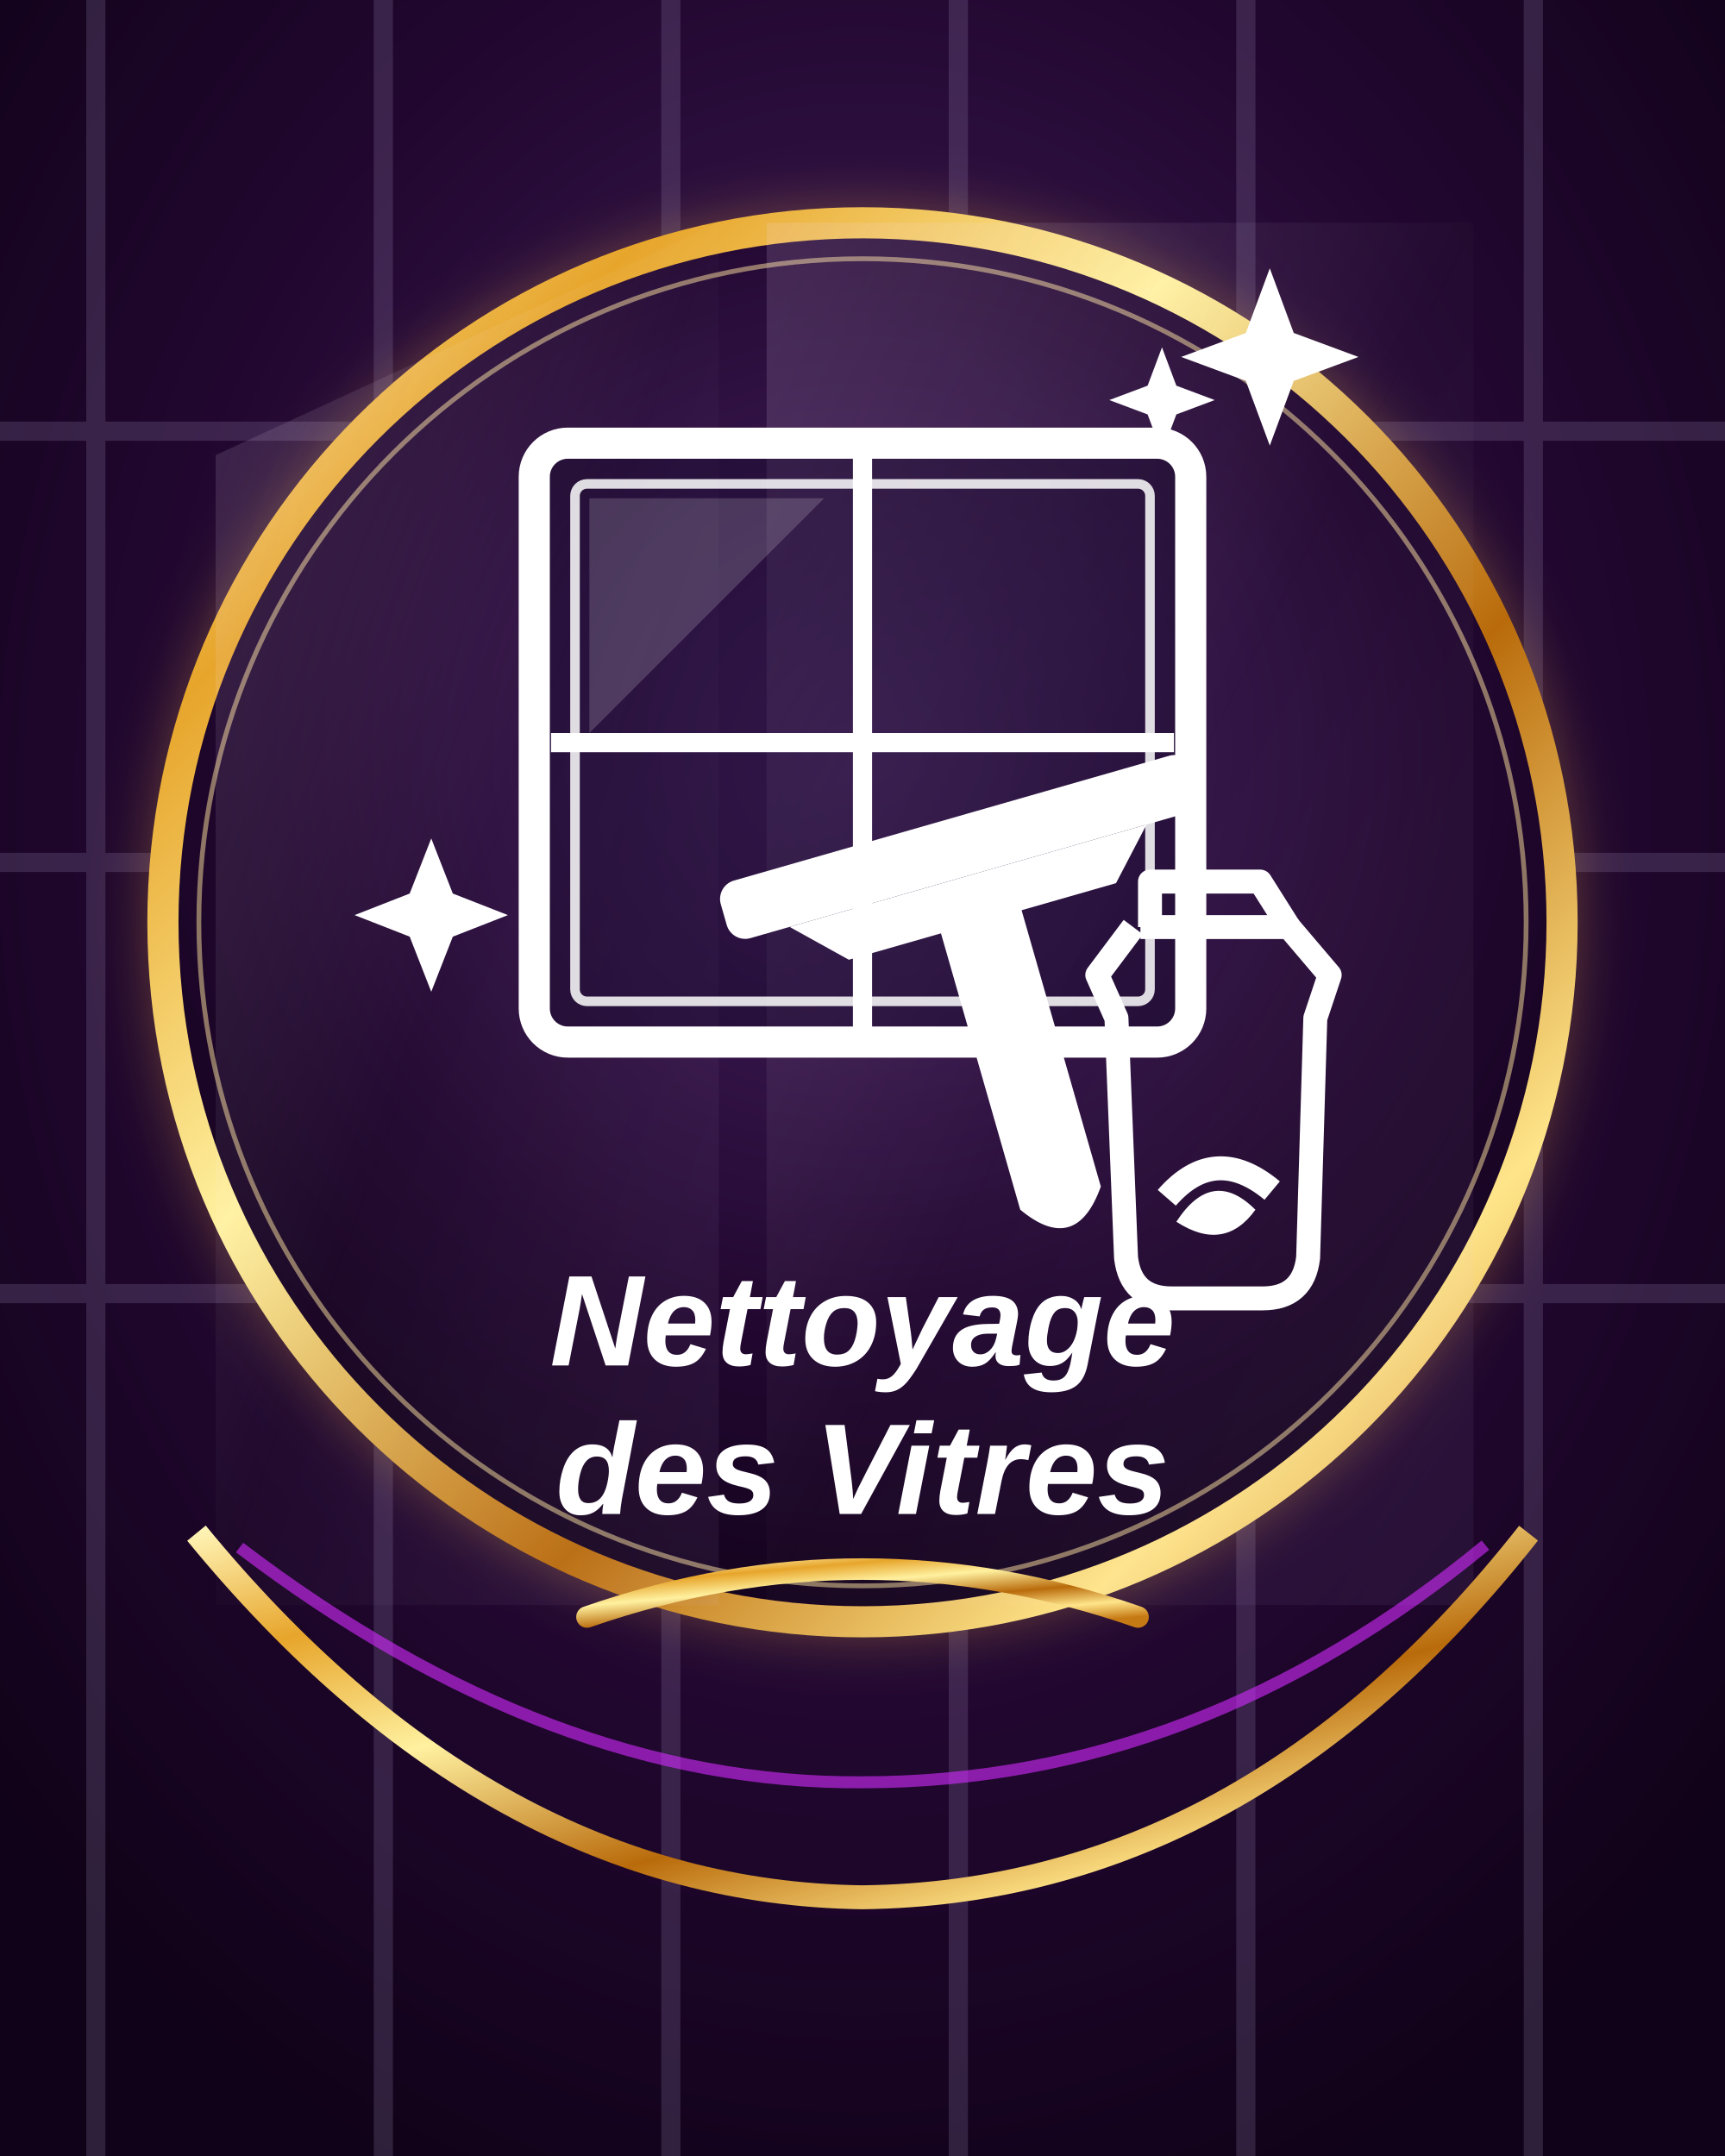
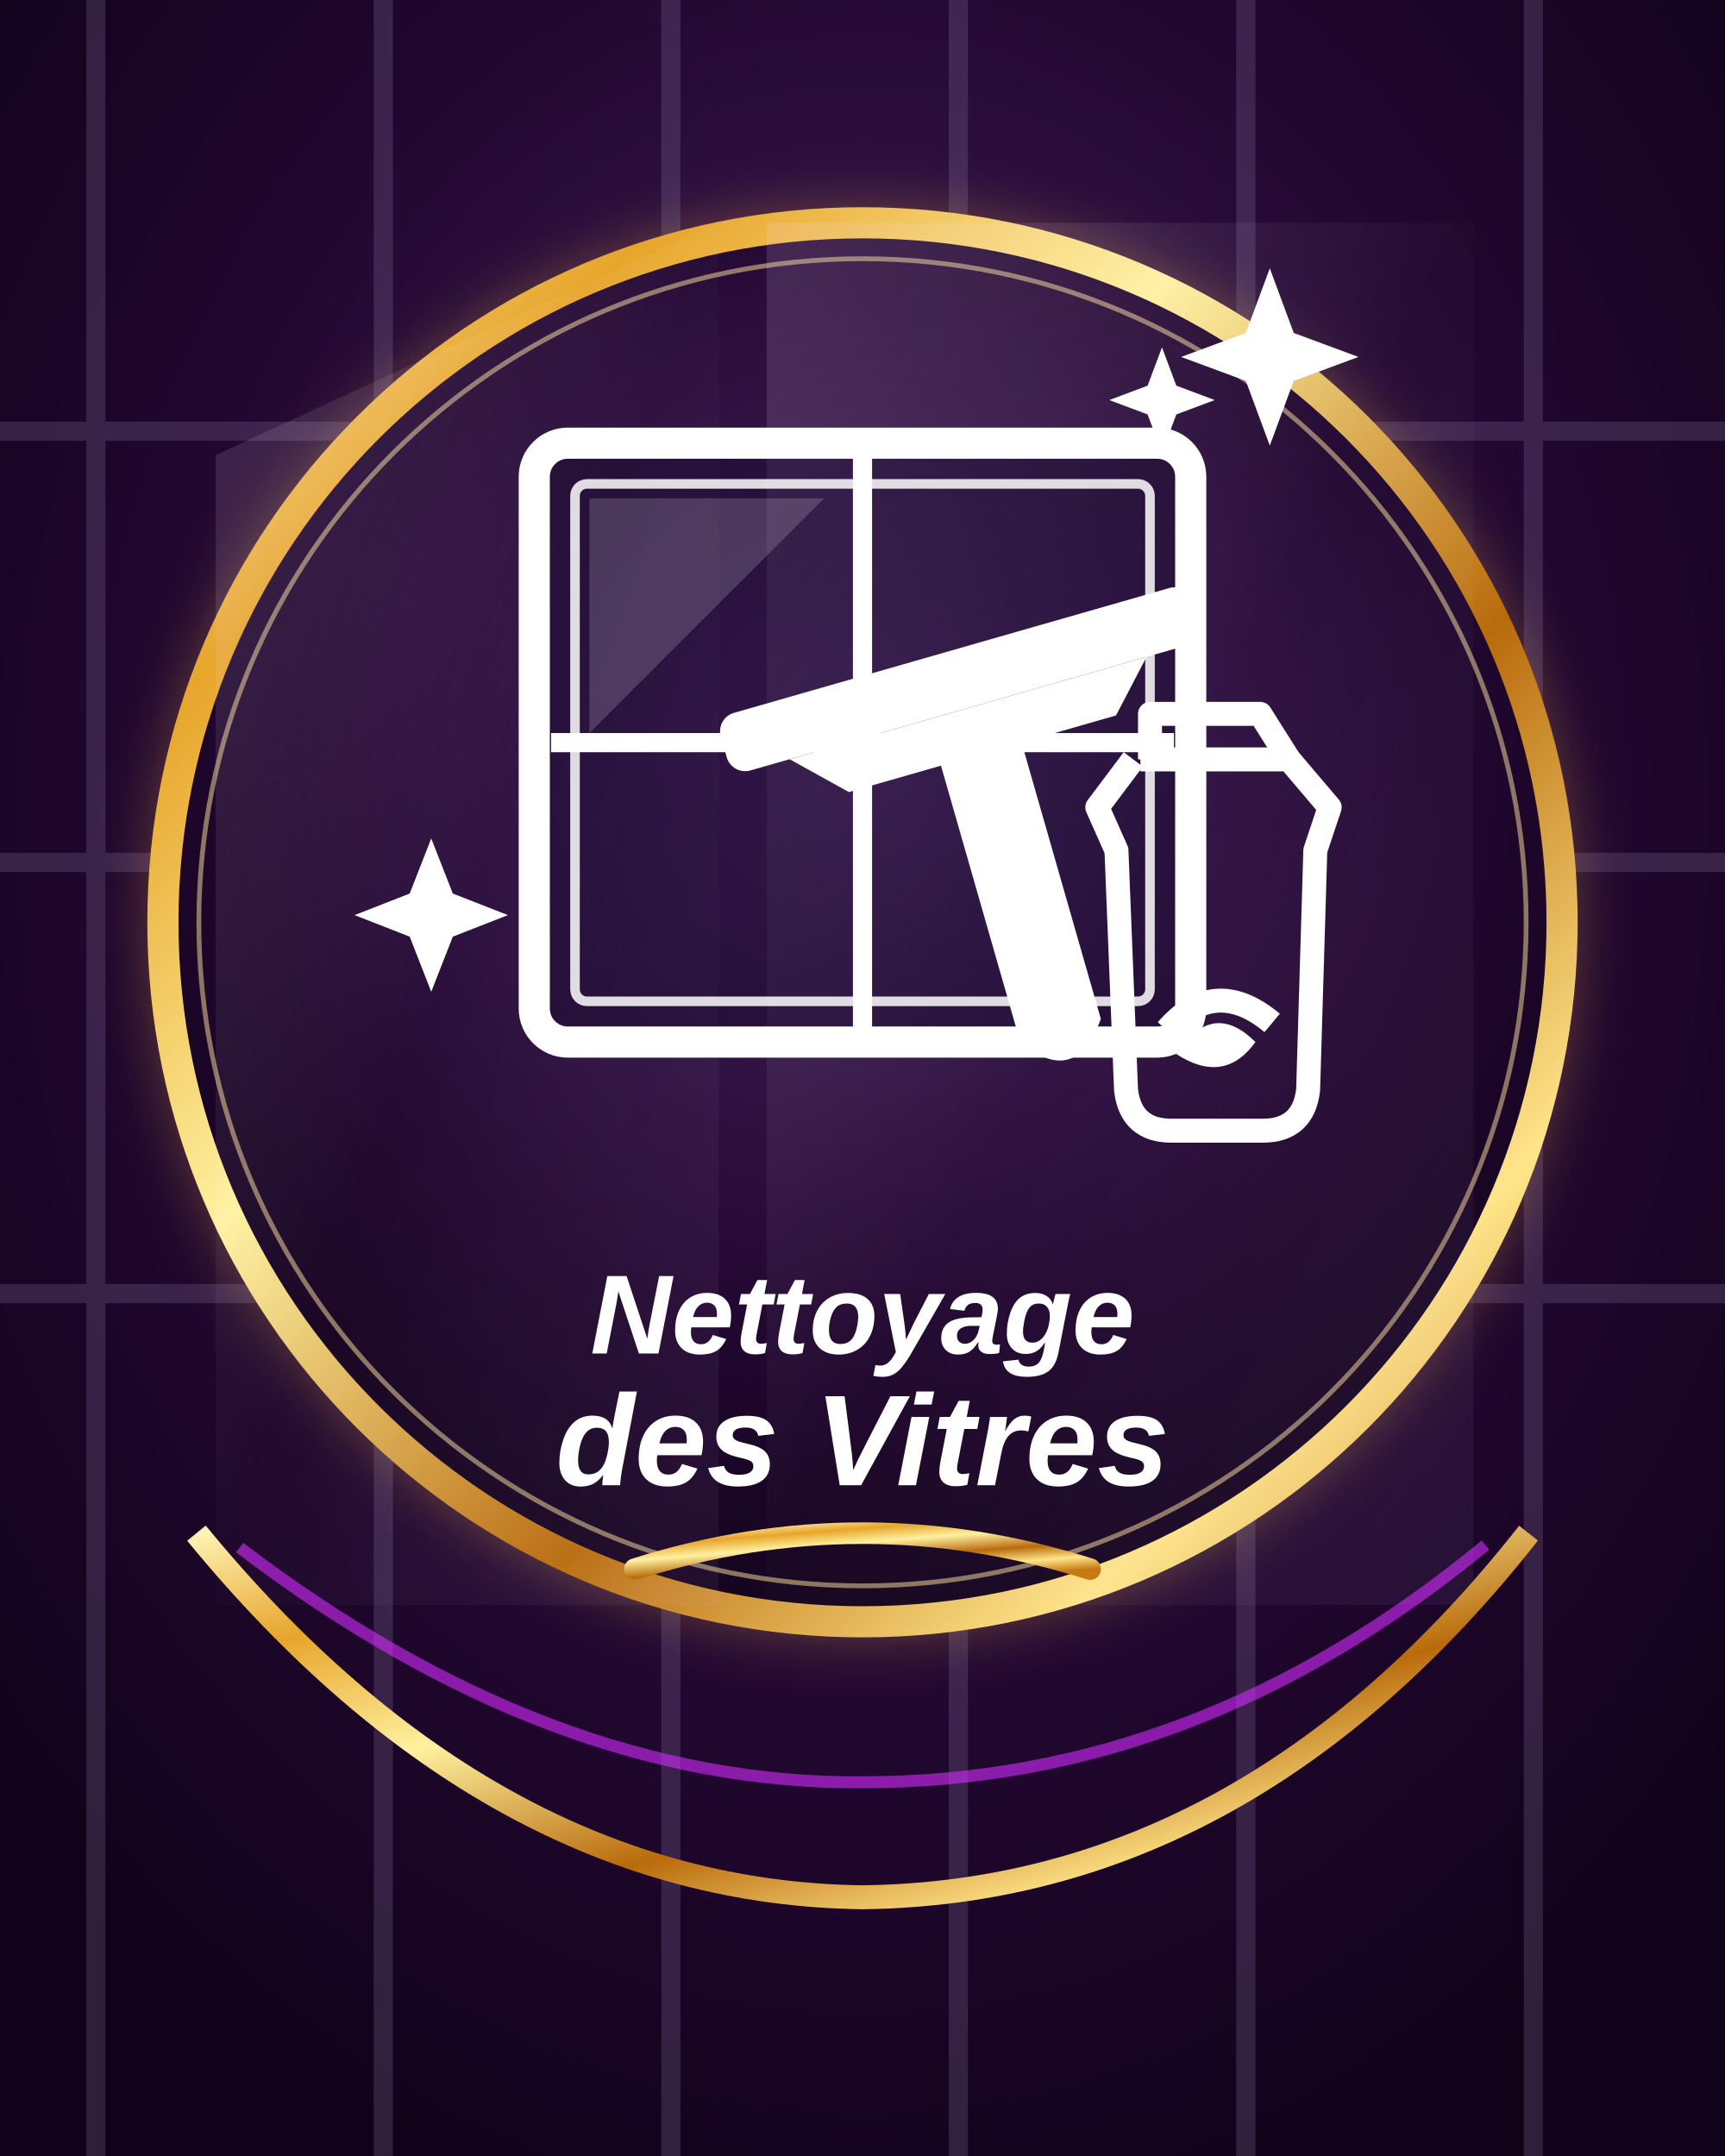
<svg xmlns="http://www.w3.org/2000/svg" viewBox="0 0 720 900" role="img" aria-labelledby="t d">
  <defs>
    <radialGradient id="purple" cx="50%" cy="38%" r="68%">
      <stop stop-color="#46205f" />
      <stop offset=".62" stop-color="#21072f" />
      <stop offset="1" stop-color="#100218" />
    </radialGradient>
    <linearGradient id="gold" x1="0" y1="0" x2="1" y2="1">
      <stop stop-color="#fff4b6" />
      <stop offset=".18" stop-color="#e7a52b" />
      <stop offset=".38" stop-color="#fff1a0" />
      <stop offset=".62" stop-color="#b96b0b" />
      <stop offset=".82" stop-color="#ffe58a" />
      <stop offset="1" stop-color="#c67a14" />
    </linearGradient>
    <linearGradient id="shine" x1="0" y1="0" x2="1" y2="1">
      <stop stop-color="#f5d9ff" stop-opacity=".65" />
      <stop offset=".5" stop-color="#fff" stop-opacity=".06" />
      <stop offset="1" stop-color="#d9b6ff" stop-opacity=".28" />
    </linearGradient>
    <filter id="blur">
      <feGaussianBlur stdDeviation="12" />
    </filter>
  </defs>
  <rect width="720" height="900" fill="#17051f" />
  <rect width="720" height="900" fill="url(#purple)" />
  <g opacity=".22" stroke="#9d8ab5" stroke-width="8" fill="none">
    <path d="M40 0V900M160 0V900M280 0V900M400 0V900M520 0V900M640 0V900" />
    <path d="M0 180H720M0 360H720M0 540H720" />
  </g>
  <circle cx="360" cy="385" r="296" fill="#ffbf42" opacity=".35" filter="url(#blur)" />
  <circle cx="360" cy="385" r="292" fill="url(#purple)" stroke="url(#gold)" stroke-width="13" />
  <circle cx="360" cy="385" r="277" fill="none" stroke="#ffe7a0" stroke-opacity=".5" stroke-width="2" />
  <g opacity=".23" fill="url(#shine)">
    <path d="M90 190L300 93V670H90Z" />
    <path d="M320 93H615V670H320Z" />
  </g>
  <rect x="223" y="185" width="274" height="250" rx="14" fill="#160b2b" fill-opacity=".42" stroke="#fff" stroke-width="13" />
  <rect x="240" y="202" width="240" height="216" rx="5" fill="none" stroke="#fff" stroke-opacity=".85" stroke-width="4" />
  <path d="M360 190V431M230 310H490" stroke="#fff" stroke-width="8" />
  <path d="M246 208L344 208L246 306Z" fill="#fff" opacity=".17" />
-   <g transform="rotate(-16 390 380)">
+   <g transform="translate(0 -70) rotate(-16 390 380)">
    <rect x="305" y="345" width="205" height="25" rx="8" fill="#fff" />
    <path d="M330 370H485L466 390H350Z" fill="#fff" />
    <path d="M390 389H425L425 510Q407 535 390 510Z" fill="#fff" />
  </g>
-   <g transform="translate(458 365)" fill="none" stroke="#fff" stroke-width="10" stroke-linejoin="round">
+   <g transform="translate(458 295)" fill="none" stroke="#fff" stroke-width="10" stroke-linejoin="round">
    <path d="M18 22H80L97 42L91 60L88 160Q86 177 69 177H31Q14 177 12 160L8 60L0 42L15 22" />
    <path d="M22 22V3H68L80 22M29 135Q49 112 73 132" />
    <path d="M33 145Q48 122 66 140Q53 158 33 145Z" fill="#fff" stroke="none" />
  </g>
  <g fill="#fff">
    <path d="M530 112l10 27 27 10-27 10-10 27-10-27-27-10 27-10z" />
    <path d="M485 145l6 16 16 6-16 6-6 16-6-16-16-6 16-6z" />
    <path d="M180 350l9 23 23 9-23 9-9 23-9-23-23-9 23-9z" />
  </g>
-   <text x="360" y="570" text-anchor="middle" fill="#fff" font-family="Arial,sans-serif" font-size="54" font-weight="700" font-style="italic">Nettoyage</text>
-   <text x="360" y="632" text-anchor="middle" fill="#fff" font-family="Arial,sans-serif" font-size="54" font-weight="700" font-style="italic">des Vitres</text>
-   <path d="M245 675Q360 635 475 675" fill="none" stroke="url(#gold)" stroke-width="9" stroke-linecap="round" />
+   <text x="360" y="565" text-anchor="middle" fill="#fff" font-family="Arial,sans-serif" font-size="47" font-weight="700" font-style="italic">Nettoyage</text>
+   <text x="360" y="620" text-anchor="middle" fill="#fff" font-family="Arial,sans-serif" font-size="54" font-weight="700" font-style="italic">des Vitres</text>
+   <path d="M265 655Q360 625 455 655" fill="none" stroke="url(#gold)" stroke-width="9" stroke-linecap="round" />
  <path d="M82 640Q205 790 360 792Q520 790 638 640" fill="none" stroke="url(#gold)" stroke-width="10" />
  <path d="M100 646Q230 745 360 744Q500 744 620 645" fill="none" stroke="#d32cff" stroke-opacity=".6" stroke-width="5" />
</svg>
